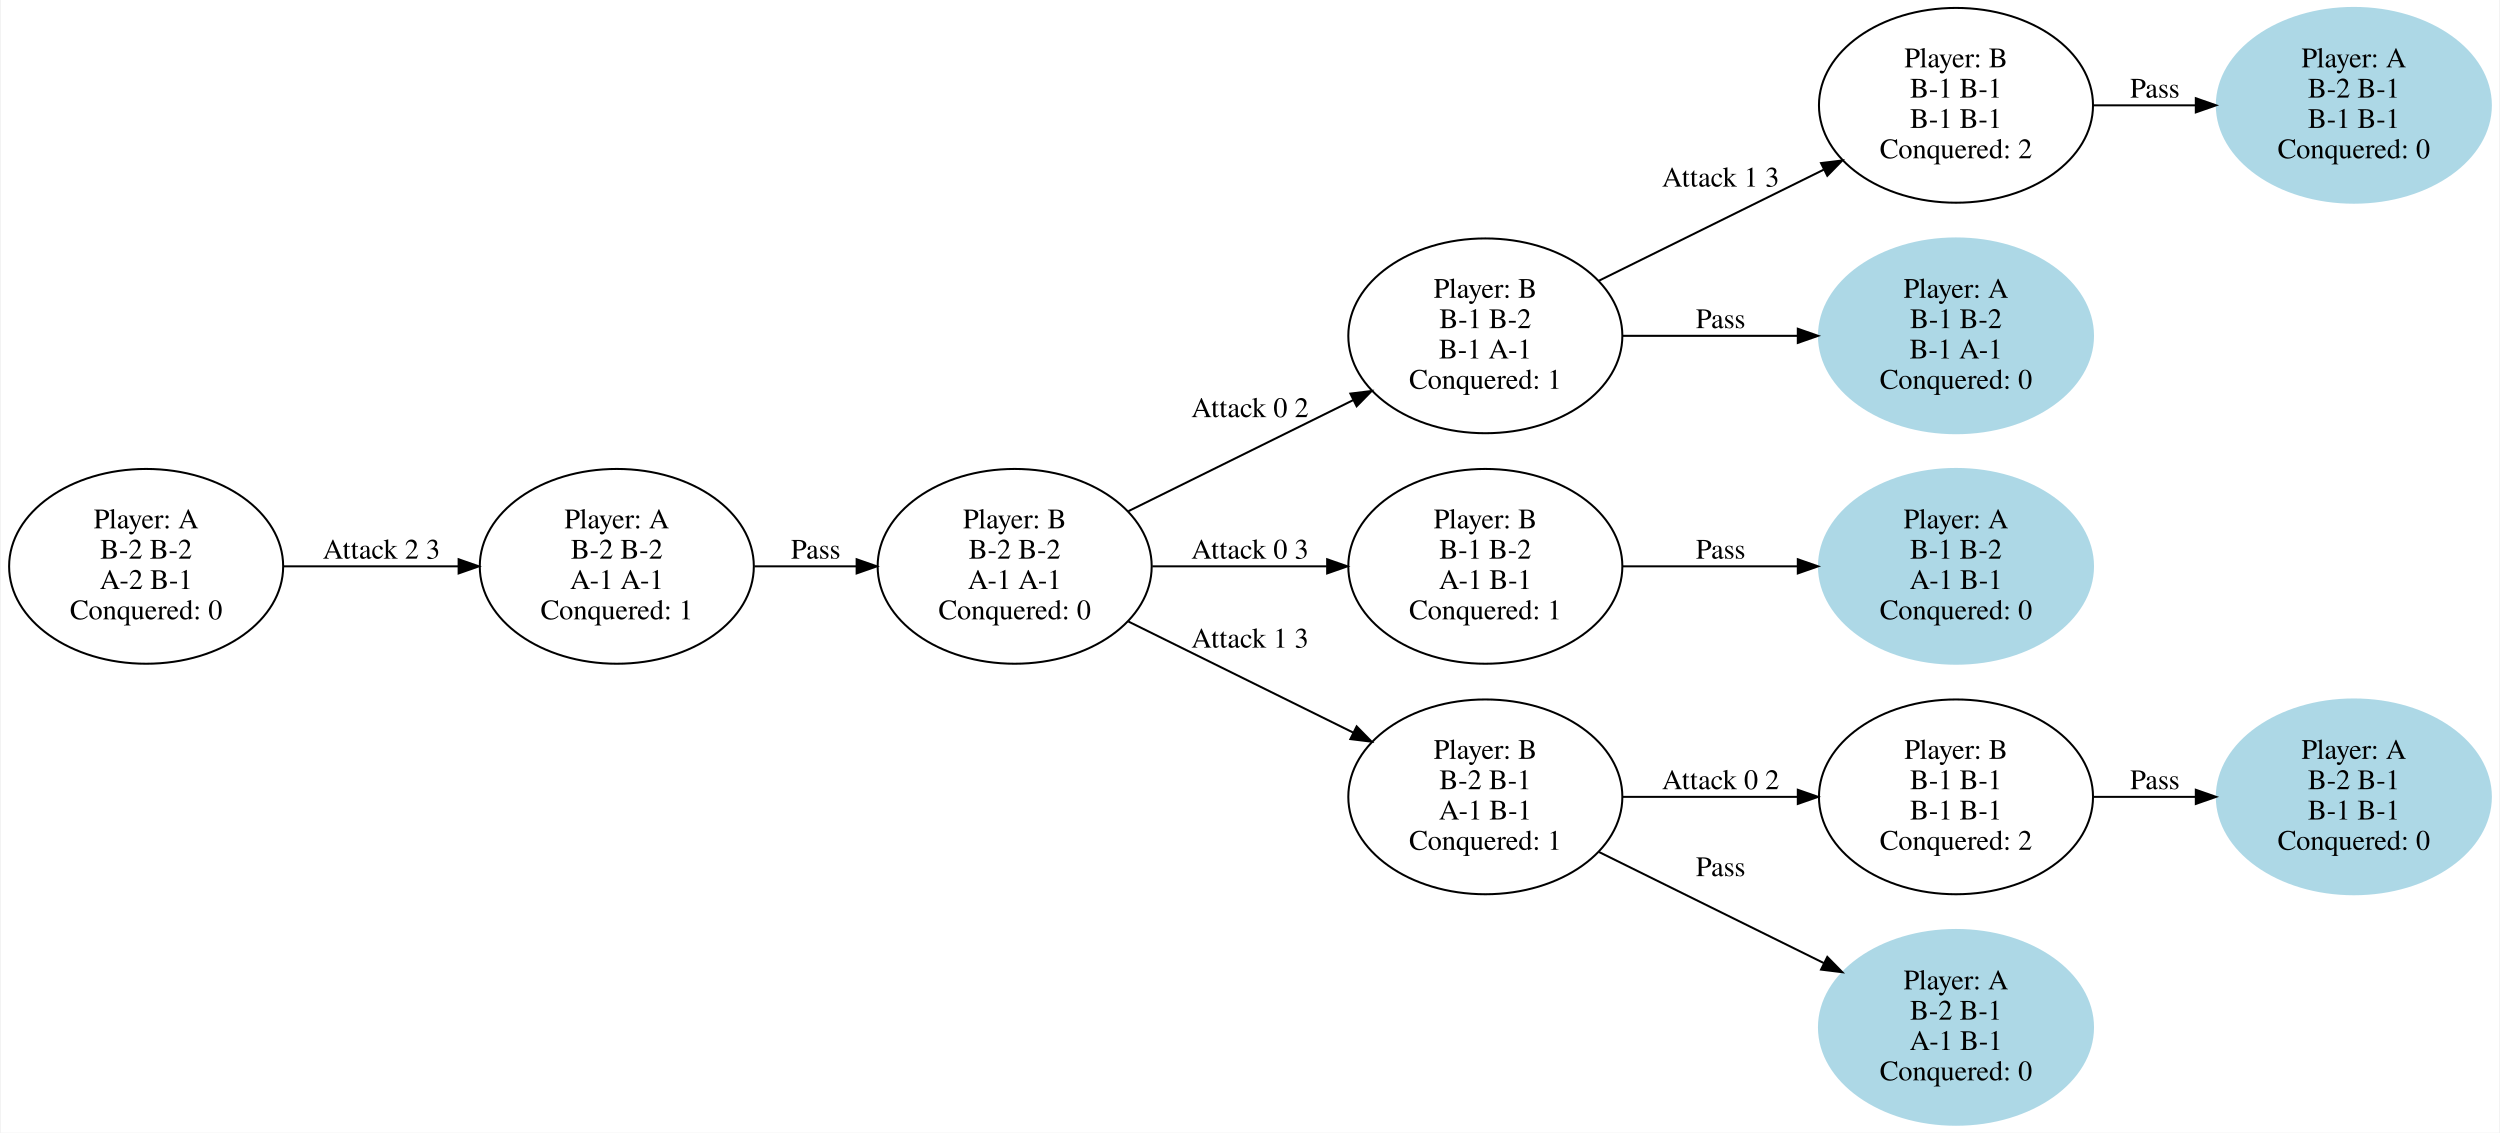
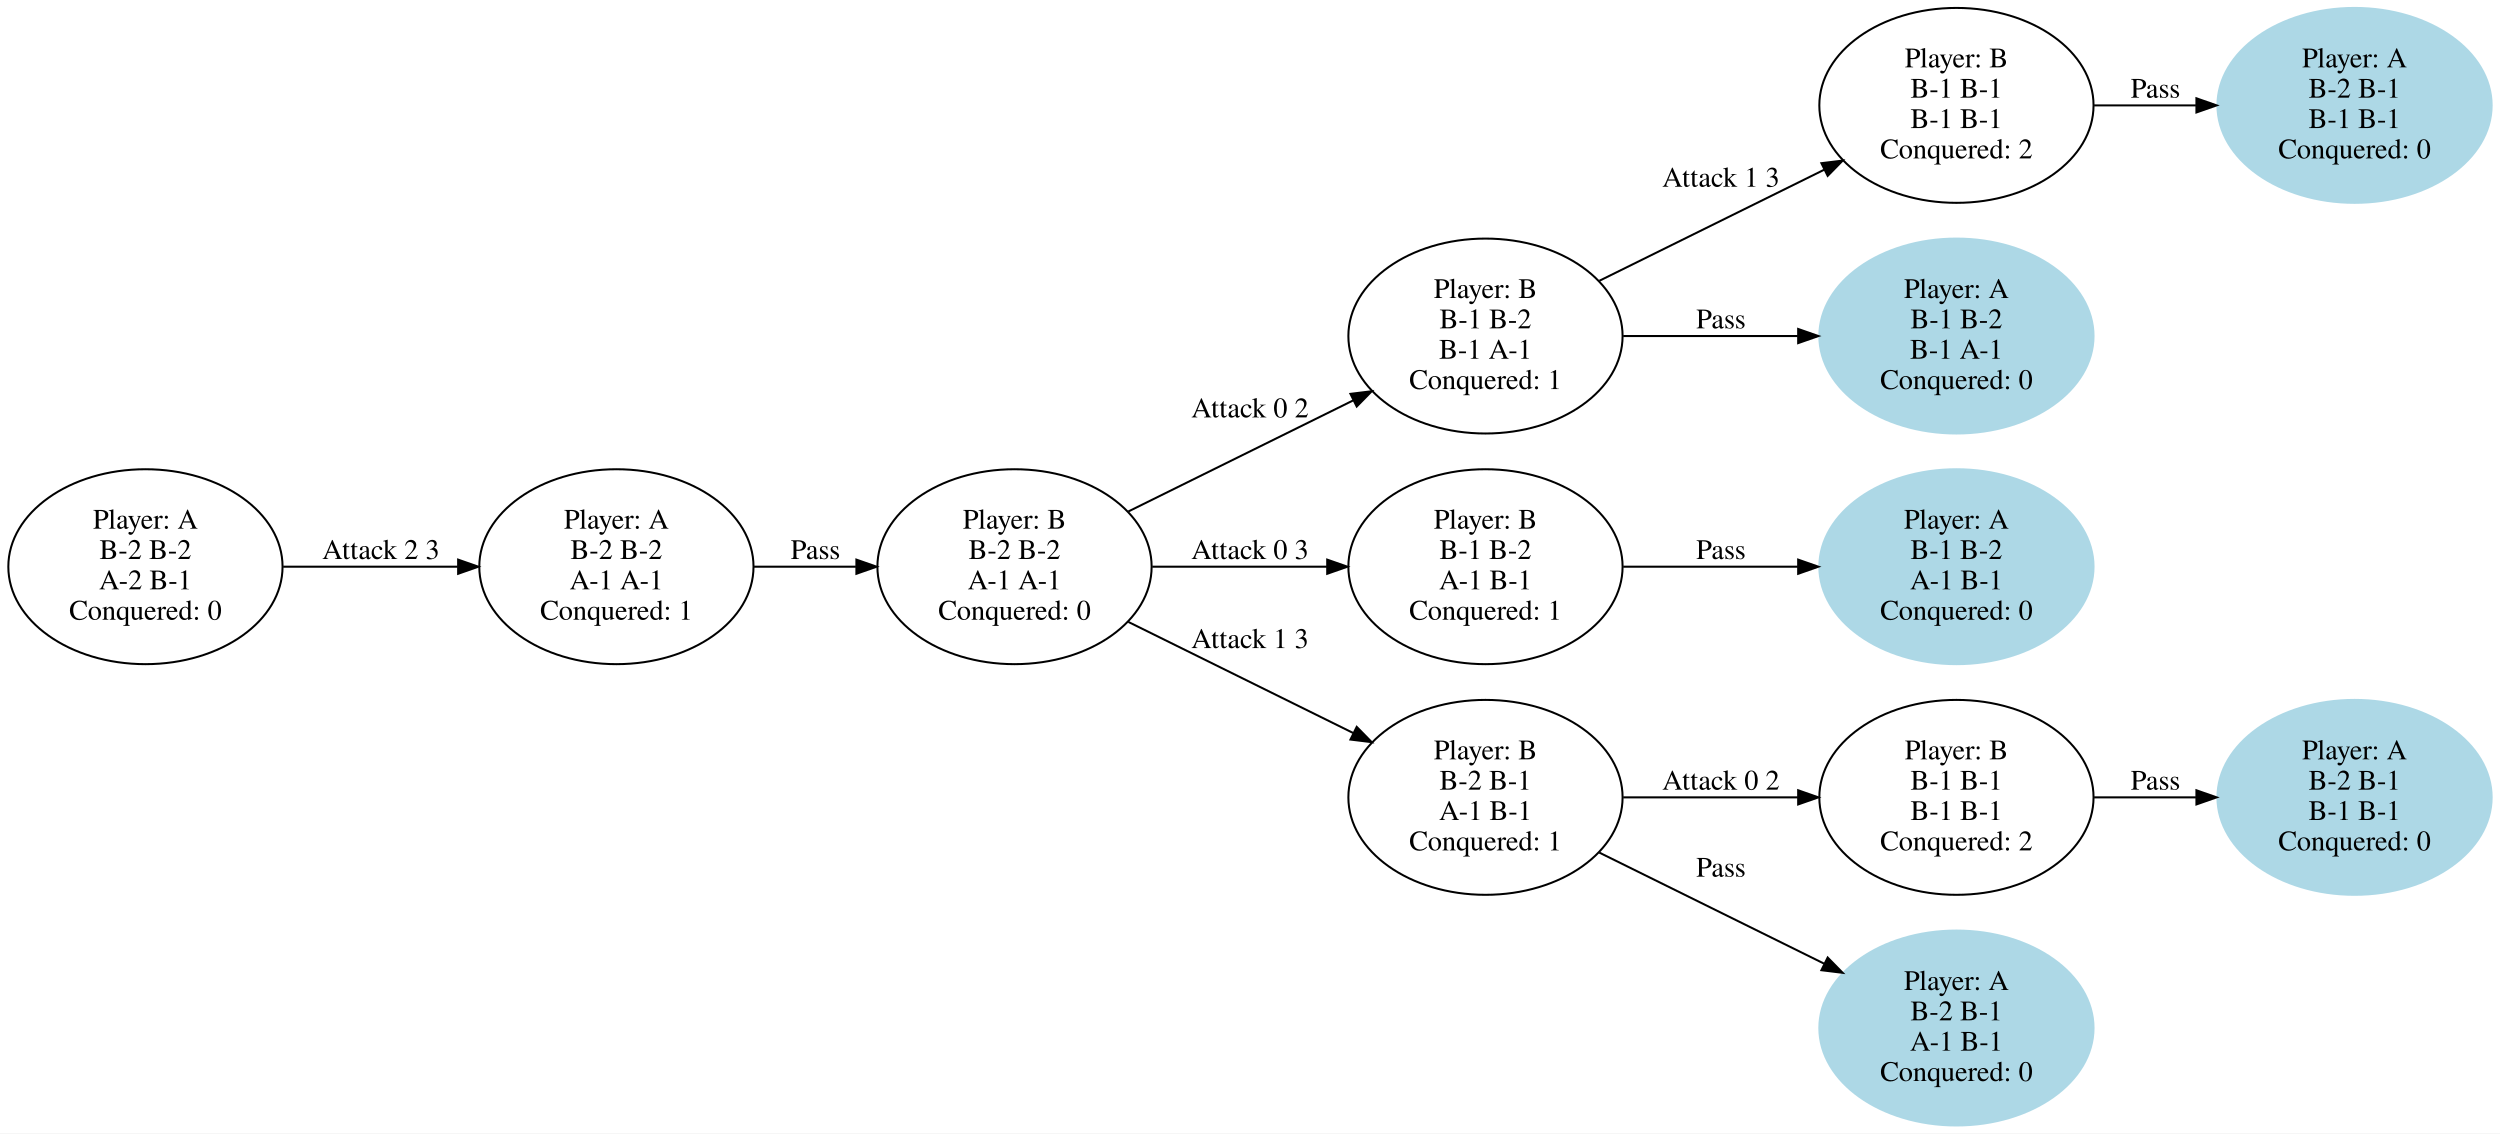
- <svg xmlns="http://www.w3.org/2000/svg" width="1236pt" height="560pt" viewBox="0.00 0.00 1235.59 560.17">
+ <svg xmlns="http://www.w3.org/2000/svg" viewBox="0.00 0.00 1235.59 560.17">
  <g id="graph0" class="graph" transform="scale(1 1) rotate(0) translate(4 556.167)">
    <polygon fill="white" stroke="none" points="-4,4 -4,-556.167 1231.59,-556.167 1231.59,4 -4,4" />
    <g id="node1" class="node">
      <ellipse fill="none" stroke="black" cx="67.882" cy="-276.083" rx="67.765" ry="48.167" />
      <text text-anchor="middle" x="67.882" y="-294.883" font-family="Times,serif" font-size="14.00">Player: A</text>
      <text text-anchor="middle" x="67.882" y="-279.883" font-family="Times,serif" font-size="14.00">    B-2 B-2</text>
      <text text-anchor="middle" x="67.882" y="-264.883" font-family="Times,serif" font-size="14.00">  A-2 B-1</text>
      <text text-anchor="middle" x="67.882" y="-249.883" font-family="Times,serif" font-size="14.00">Conquered: 0</text>
    </g>
    <g id="node2" class="node">
      <ellipse fill="none" stroke="black" cx="300.647" cy="-276.083" rx="67.765" ry="48.167" />
      <text text-anchor="middle" x="300.647" y="-294.883" font-family="Times,serif" font-size="14.00">Player: A</text>
      <text text-anchor="middle" x="300.647" y="-279.883" font-family="Times,serif" font-size="14.00">    B-2 B-2</text>
      <text text-anchor="middle" x="300.647" y="-264.883" font-family="Times,serif" font-size="14.00">  A-1 A-1</text>
      <text text-anchor="middle" x="300.647" y="-249.883" font-family="Times,serif" font-size="14.00">Conquered: 1</text>
    </g>
    <g id="edge1" class="edge">
      <path fill="none" stroke="black" d="M135.939,-276.083C162.961,-276.083 194.3,-276.083 222.28,-276.083" />
      <polygon fill="black" stroke="black" points="222.423,-279.583 232.423,-276.083 222.423,-272.583 222.423,-279.583" />
      <text text-anchor="middle" x="184.265" y="-279.883" font-family="Times,serif" font-size="14.00">Attack 2 3</text>
    </g>
    <g id="node3" class="node">
      <ellipse fill="none" stroke="black" cx="497.411" cy="-276.083" rx="67.765" ry="48.167" />
      <text text-anchor="middle" x="497.411" y="-294.883" font-family="Times,serif" font-size="14.00">Player: B</text>
      <text text-anchor="middle" x="497.411" y="-279.883" font-family="Times,serif" font-size="14.00">    B-2 B-2</text>
      <text text-anchor="middle" x="497.411" y="-264.883" font-family="Times,serif" font-size="14.00">  A-1 A-1</text>
      <text text-anchor="middle" x="497.411" y="-249.883" font-family="Times,serif" font-size="14.00">Conquered: 0</text>
    </g>
    <g id="edge2" class="edge">
      <path fill="none" stroke="black" d="M368.674,-276.083C384.894,-276.083 402.362,-276.083 419.015,-276.083" />
      <polygon fill="black" stroke="black" points="419.261,-279.583 429.261,-276.083 419.261,-272.583 419.261,-279.583" />
      <text text-anchor="middle" x="399.029" y="-279.883" font-family="Times,serif" font-size="14.00">Pass</text>
    </g>
    <g id="node4" class="node">
      <ellipse fill="none" stroke="black" cx="730.176" cy="-390.083" rx="67.765" ry="48.167" />
      <text text-anchor="middle" x="730.176" y="-408.883" font-family="Times,serif" font-size="14.00">Player: B</text>
      <text text-anchor="middle" x="730.176" y="-393.883" font-family="Times,serif" font-size="14.00">    B-1 B-2</text>
      <text text-anchor="middle" x="730.176" y="-378.883" font-family="Times,serif" font-size="14.00">  B-1 A-1</text>
      <text text-anchor="middle" x="730.176" y="-363.883" font-family="Times,serif" font-size="14.00">Conquered: 1</text>
    </g>
    <g id="edge3" class="edge">
      <path fill="none" stroke="black" d="M553.685,-303.389C587.101,-319.897 629.848,-341.014 664.786,-358.274" />
      <polygon fill="black" stroke="black" points="663.438,-361.512 673.953,-362.803 666.538,-355.236 663.438,-361.512" />
      <text text-anchor="middle" x="613.794" y="-349.883" font-family="Times,serif" font-size="14.00">Attack 0 2</text>
    </g>
    <g id="node8" class="node">
      <ellipse fill="none" stroke="black" cx="730.176" cy="-276.083" rx="67.765" ry="48.167" />
      <text text-anchor="middle" x="730.176" y="-294.883" font-family="Times,serif" font-size="14.00">Player: B</text>
      <text text-anchor="middle" x="730.176" y="-279.883" font-family="Times,serif" font-size="14.00">    B-1 B-2</text>
      <text text-anchor="middle" x="730.176" y="-264.883" font-family="Times,serif" font-size="14.00">  A-1 B-1</text>
      <text text-anchor="middle" x="730.176" y="-249.883" font-family="Times,serif" font-size="14.00">Conquered: 1</text>
    </g>
    <g id="edge4" class="edge">
      <path fill="none" stroke="black" d="M565.468,-276.083C592.49,-276.083 623.829,-276.083 651.809,-276.083" />
      <polygon fill="black" stroke="black" points="651.952,-279.583 661.952,-276.083 651.952,-272.583 651.952,-279.583" />
      <text text-anchor="middle" x="613.794" y="-279.883" font-family="Times,serif" font-size="14.00">Attack 0 3</text>
    </g>
    <g id="node10" class="node">
      <ellipse fill="none" stroke="black" cx="730.176" cy="-162.083" rx="67.765" ry="48.167" />
      <text text-anchor="middle" x="730.176" y="-180.883" font-family="Times,serif" font-size="14.00">Player: B</text>
      <text text-anchor="middle" x="730.176" y="-165.883" font-family="Times,serif" font-size="14.00">    B-2 B-1</text>
      <text text-anchor="middle" x="730.176" y="-150.883" font-family="Times,serif" font-size="14.00">  A-1 B-1</text>
      <text text-anchor="middle" x="730.176" y="-135.883" font-family="Times,serif" font-size="14.00">Conquered: 1</text>
    </g>
    <g id="edge5" class="edge">
      <path fill="none" stroke="black" d="M553.685,-248.777C587.101,-232.27 629.848,-211.152 664.786,-193.892" />
      <polygon fill="black" stroke="black" points="666.538,-196.931 673.953,-189.364 663.438,-190.655 666.538,-196.931" />
      <text text-anchor="middle" x="613.794" y="-235.883" font-family="Times,serif" font-size="14.00">Attack 1 3</text>
    </g>
    <g id="node5" class="node">
      <ellipse fill="none" stroke="black" cx="962.94" cy="-504.083" rx="67.765" ry="48.167" />
      <text text-anchor="middle" x="962.94" y="-522.883" font-family="Times,serif" font-size="14.00">Player: B</text>
      <text text-anchor="middle" x="962.94" y="-507.883" font-family="Times,serif" font-size="14.00">    B-1 B-1</text>
      <text text-anchor="middle" x="962.94" y="-492.883" font-family="Times,serif" font-size="14.00">  B-1 B-1</text>
      <text text-anchor="middle" x="962.94" y="-477.883" font-family="Times,serif" font-size="14.00">Conquered: 2</text>
    </g>
    <g id="edge6" class="edge">
      <path fill="none" stroke="black" d="M786.45,-417.389C819.865,-433.897 862.612,-455.014 897.551,-472.274" />
      <polygon fill="black" stroke="black" points="896.202,-475.512 906.718,-476.803 899.303,-469.236 896.202,-475.512" />
      <text text-anchor="middle" x="846.558" y="-463.883" font-family="Times,serif" font-size="14.00">Attack 1 3</text>
    </g>
    <g id="node7" class="node">
      <ellipse fill="lightblue" stroke="lightblue" cx="962.94" cy="-390.083" rx="67.765" ry="48.167" />
      <text text-anchor="middle" x="962.94" y="-408.883" font-family="Times,serif" font-size="14.00">Player: A</text>
      <text text-anchor="middle" x="962.94" y="-393.883" font-family="Times,serif" font-size="14.00">    B-1 B-2</text>
      <text text-anchor="middle" x="962.94" y="-378.883" font-family="Times,serif" font-size="14.00">  B-1 A-1</text>
      <text text-anchor="middle" x="962.94" y="-363.883" font-family="Times,serif" font-size="14.00">Conquered: 0</text>
    </g>
    <g id="edge7" class="edge">
      <path fill="none" stroke="black" d="M798.232,-390.083C825.255,-390.083 856.593,-390.083 884.574,-390.083" />
      <polygon fill="black" stroke="black" points="884.716,-393.583 894.716,-390.083 884.716,-386.583 884.716,-393.583" />
      <text text-anchor="middle" x="846.558" y="-393.883" font-family="Times,serif" font-size="14.00">Pass</text>
    </g>
    <g id="node6" class="node">
      <ellipse fill="lightblue" stroke="lightblue" cx="1159.7" cy="-504.083" rx="67.765" ry="48.167" />
      <text text-anchor="middle" x="1159.7" y="-522.883" font-family="Times,serif" font-size="14.00">Player: A</text>
      <text text-anchor="middle" x="1159.7" y="-507.883" font-family="Times,serif" font-size="14.00">    B-2 B-1</text>
      <text text-anchor="middle" x="1159.7" y="-492.883" font-family="Times,serif" font-size="14.00">  B-1 B-1</text>
      <text text-anchor="middle" x="1159.7" y="-477.883" font-family="Times,serif" font-size="14.00">Conquered: 0</text>
    </g>
    <g id="edge8" class="edge">
      <path fill="none" stroke="black" d="M1030.97,-504.083C1047.19,-504.083 1064.66,-504.083 1081.31,-504.083" />
      <polygon fill="black" stroke="black" points="1081.55,-507.583 1091.55,-504.083 1081.55,-500.583 1081.55,-507.583" />
      <text text-anchor="middle" x="1061.32" y="-507.883" font-family="Times,serif" font-size="14.00">Pass</text>
    </g>
    <g id="node9" class="node">
      <ellipse fill="lightblue" stroke="lightblue" cx="962.94" cy="-276.083" rx="67.765" ry="48.167" />
      <text text-anchor="middle" x="962.94" y="-294.883" font-family="Times,serif" font-size="14.00">Player: A</text>
      <text text-anchor="middle" x="962.94" y="-279.883" font-family="Times,serif" font-size="14.00">    B-1 B-2</text>
      <text text-anchor="middle" x="962.94" y="-264.883" font-family="Times,serif" font-size="14.00">  A-1 B-1</text>
      <text text-anchor="middle" x="962.94" y="-249.883" font-family="Times,serif" font-size="14.00">Conquered: 0</text>
    </g>
    <g id="edge9" class="edge">
      <path fill="none" stroke="black" d="M798.232,-276.083C825.255,-276.083 856.593,-276.083 884.574,-276.083" />
      <polygon fill="black" stroke="black" points="884.716,-279.583 894.716,-276.083 884.716,-272.583 884.716,-279.583" />
      <text text-anchor="middle" x="846.558" y="-279.883" font-family="Times,serif" font-size="14.00">Pass</text>
    </g>
    <g id="node11" class="node">
      <ellipse fill="none" stroke="black" cx="962.94" cy="-162.083" rx="67.765" ry="48.167" />
      <text text-anchor="middle" x="962.94" y="-180.883" font-family="Times,serif" font-size="14.00">Player: B</text>
      <text text-anchor="middle" x="962.94" y="-165.883" font-family="Times,serif" font-size="14.00">    B-1 B-1</text>
      <text text-anchor="middle" x="962.94" y="-150.883" font-family="Times,serif" font-size="14.00">  B-1 B-1</text>
      <text text-anchor="middle" x="962.94" y="-135.883" font-family="Times,serif" font-size="14.00">Conquered: 2</text>
    </g>
    <g id="edge10" class="edge">
      <path fill="none" stroke="black" d="M798.232,-162.083C825.255,-162.083 856.593,-162.083 884.574,-162.083" />
      <polygon fill="black" stroke="black" points="884.716,-165.583 894.716,-162.083 884.716,-158.583 884.716,-165.583" />
      <text text-anchor="middle" x="846.558" y="-165.883" font-family="Times,serif" font-size="14.00">Attack 0 2</text>
    </g>
    <g id="node13" class="node">
      <ellipse fill="lightblue" stroke="lightblue" cx="962.94" cy="-48.083" rx="67.765" ry="48.167" />
      <text text-anchor="middle" x="962.94" y="-66.883" font-family="Times,serif" font-size="14.00">Player: A</text>
      <text text-anchor="middle" x="962.94" y="-51.883" font-family="Times,serif" font-size="14.00">    B-2 B-1</text>
      <text text-anchor="middle" x="962.94" y="-36.883" font-family="Times,serif" font-size="14.00">  A-1 B-1</text>
      <text text-anchor="middle" x="962.94" y="-21.883" font-family="Times,serif" font-size="14.00">Conquered: 0</text>
    </g>
    <g id="edge11" class="edge">
      <path fill="none" stroke="black" d="M786.45,-134.777C819.865,-118.27 862.612,-97.152 897.551,-79.892" />
      <polygon fill="black" stroke="black" points="899.303,-82.931 906.718,-75.364 896.202,-76.655 899.303,-82.931" />
      <text text-anchor="middle" x="846.558" y="-122.883" font-family="Times,serif" font-size="14.00">Pass</text>
    </g>
    <g id="node12" class="node">
      <ellipse fill="lightblue" stroke="lightblue" cx="1159.7" cy="-162.083" rx="67.765" ry="48.167" />
      <text text-anchor="middle" x="1159.7" y="-180.883" font-family="Times,serif" font-size="14.00">Player: A</text>
      <text text-anchor="middle" x="1159.7" y="-165.883" font-family="Times,serif" font-size="14.00">    B-2 B-1</text>
      <text text-anchor="middle" x="1159.7" y="-150.883" font-family="Times,serif" font-size="14.00">  B-1 B-1</text>
      <text text-anchor="middle" x="1159.7" y="-135.883" font-family="Times,serif" font-size="14.00">Conquered: 0</text>
    </g>
    <g id="edge12" class="edge">
      <path fill="none" stroke="black" d="M1030.97,-162.083C1047.19,-162.083 1064.66,-162.083 1081.31,-162.083" />
      <polygon fill="black" stroke="black" points="1081.55,-165.583 1091.55,-162.083 1081.55,-158.583 1081.55,-165.583" />
      <text text-anchor="middle" x="1061.32" y="-165.883" font-family="Times,serif" font-size="14.00">Pass</text>
    </g>
  </g>
</svg>
